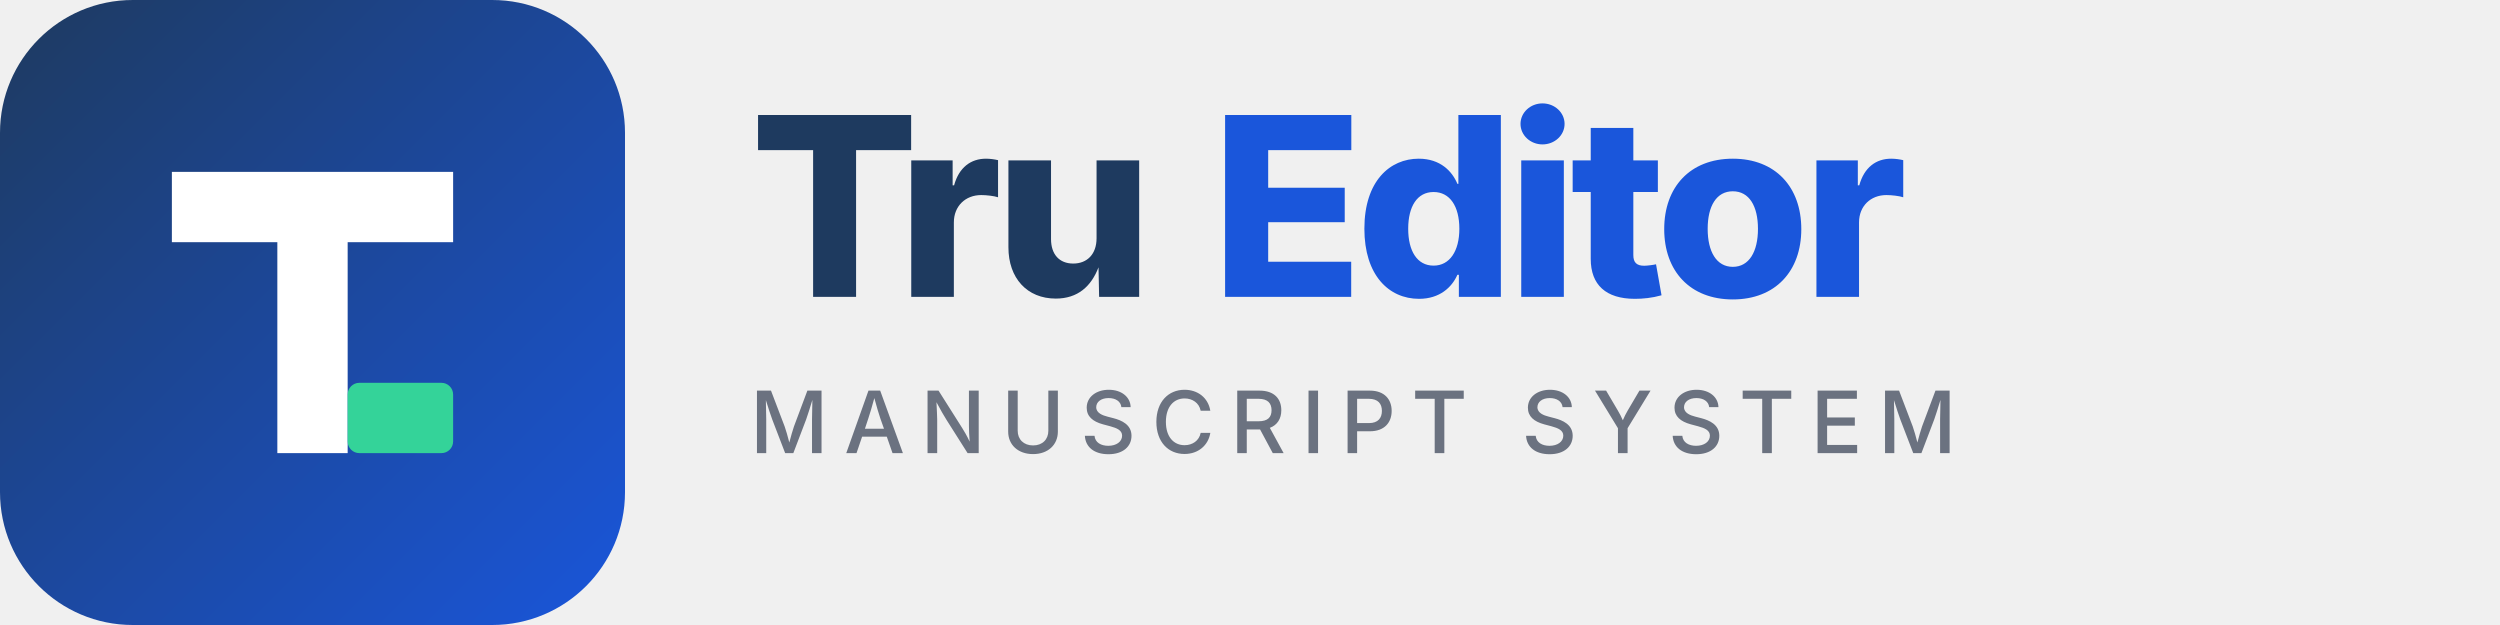
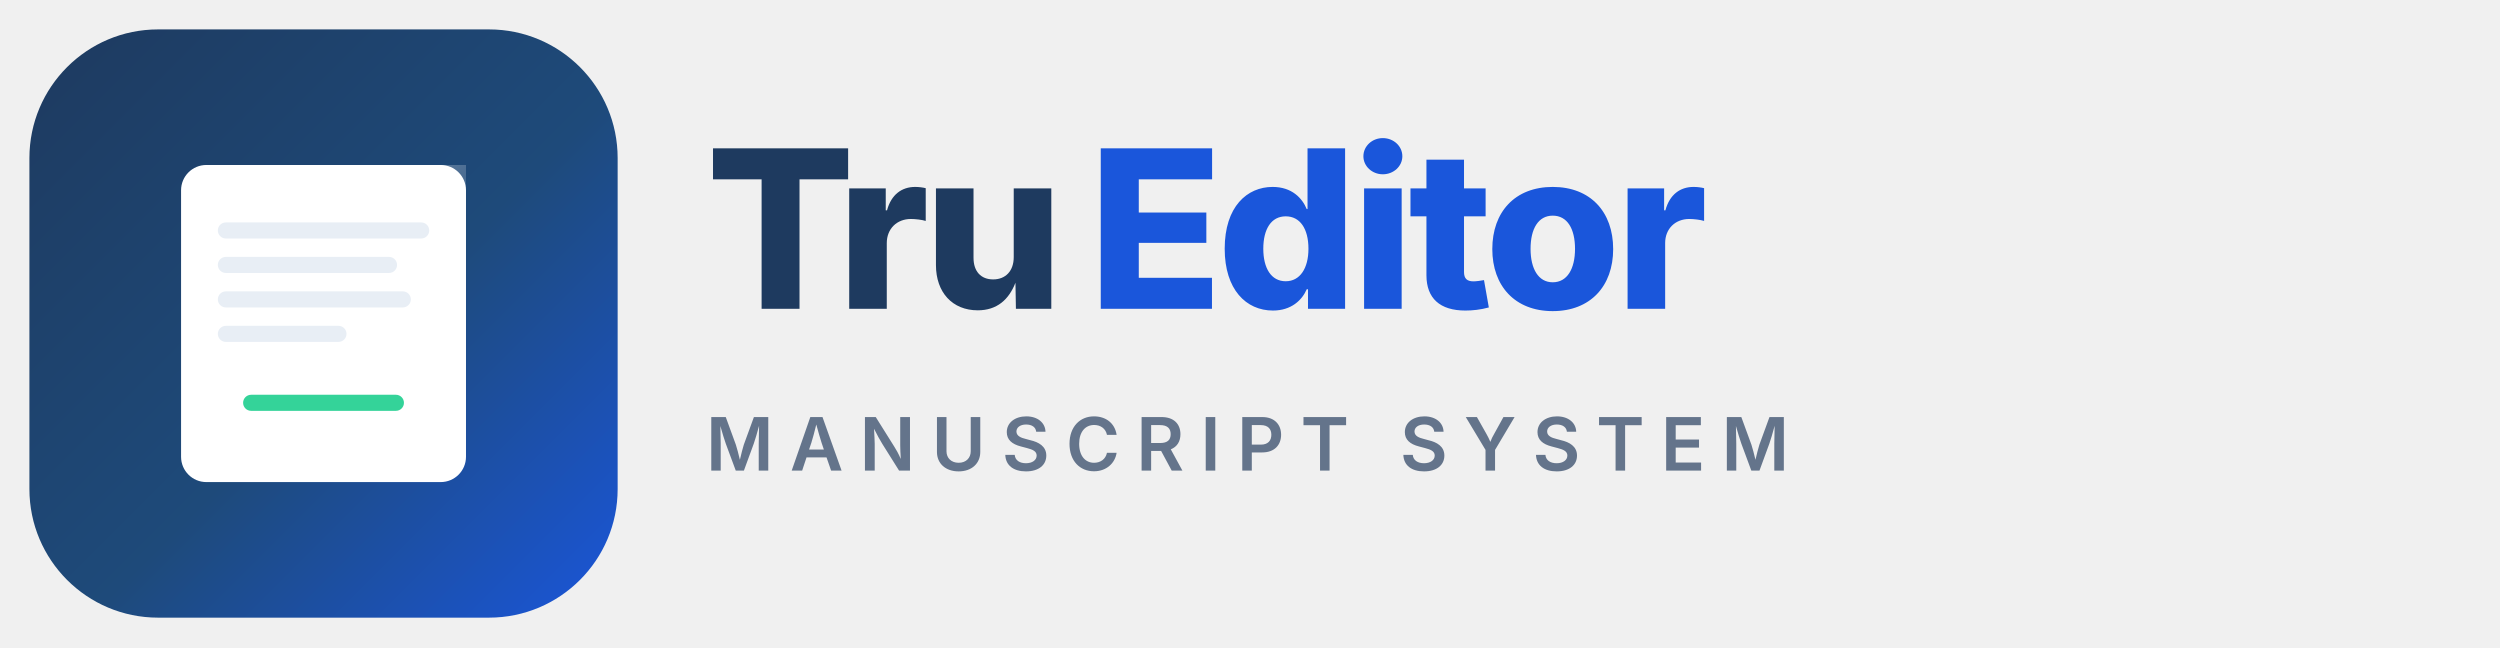
- <svg xmlns="http://www.w3.org/2000/svg" viewBox="0 0 320 80">
+ <svg xmlns="http://www.w3.org/2000/svg" viewBox="0 0 340 88">
  <defs>
    <linearGradient id="bg" x1="0%" y1="0%" x2="100%" y2="100%">
      <stop offset="0%" stop-color="#1e3a5f" />
+       <stop offset="55%" stop-color="#1e4a7a" />
      <stop offset="100%" stop-color="#1a56db" />
    </linearGradient>
+     <linearGradient id="fold" x1="0%" y1="0%" x2="100%" y2="100%">
+       <stop offset="0%" stop-color="rgba(255,255,255,0.35)" />
+       <stop offset="100%" stop-color="rgba(255,255,255,0.08)" />
+     </linearGradient>
  </defs>
-   <rect width="80" height="80" rx="17" fill="url(#bg)" />
-   <path d="M22 22 h36 v9 h-13.5 v27 h-9 V31 H22 z" fill="white" />
-   <rect x="44.5" y="49" width="13.5" height="9" rx="1.5" fill="#34d399" />
-   <text x="96" y="38" font-family="Inter, -apple-system, sans-serif" font-size="32" font-weight="800" fill="#1e3a5f" letter-spacing="-1">Tru</text>
-   <text x="155" y="38" font-family="Inter, -apple-system, sans-serif" font-size="32" font-weight="800" fill="#1a56db" letter-spacing="-1">Editor</text>
-   <text x="96" y="58" font-family="Inter, -apple-system, sans-serif" font-size="11" font-weight="500" fill="#6b7280" letter-spacing="2">MANUSCRIPT SYSTEM</text>
+   <g transform="translate(4,4) scale(0.15625)">
+     <rect width="512" height="512" rx="112" fill="url(#bg)" />
+     <rect x="132" y="118" width="248" height="276" rx="22" fill="white" />
+     <path d="M380 118 L380 182 L318 118 Z" fill="url(#fold)" />
+     <rect x="164" y="168" width="184" height="14" rx="7" fill="#e8eef5" />
+     <rect x="164" y="198" width="156" height="14" rx="7" fill="#e8eef5" />
+     <rect x="164" y="228" width="168" height="14" rx="7" fill="#e8eef5" />
+     <rect x="164" y="258" width="112" height="14" rx="7" fill="#e8eef5" />
+     <rect x="186" y="318" width="140" height="14" rx="7" fill="#34d399" />
+   </g>
+   <text x="96" y="42" font-family="Inter, system-ui, -apple-system, sans-serif" font-size="30" font-weight="800" fill="#1e3a5f" letter-spacing="-0.8">Tru</text>
+   <text x="148" y="42" font-family="Inter, system-ui, -apple-system, sans-serif" font-size="30" font-weight="800" fill="#1a56db" letter-spacing="-0.8">Editor</text>
+   <text x="96" y="64" font-family="Inter, system-ui, -apple-system, sans-serif" font-size="10" font-weight="600" fill="#64748b" letter-spacing="2.2">MANUSCRIPT SYSTEM</text>
</svg>
